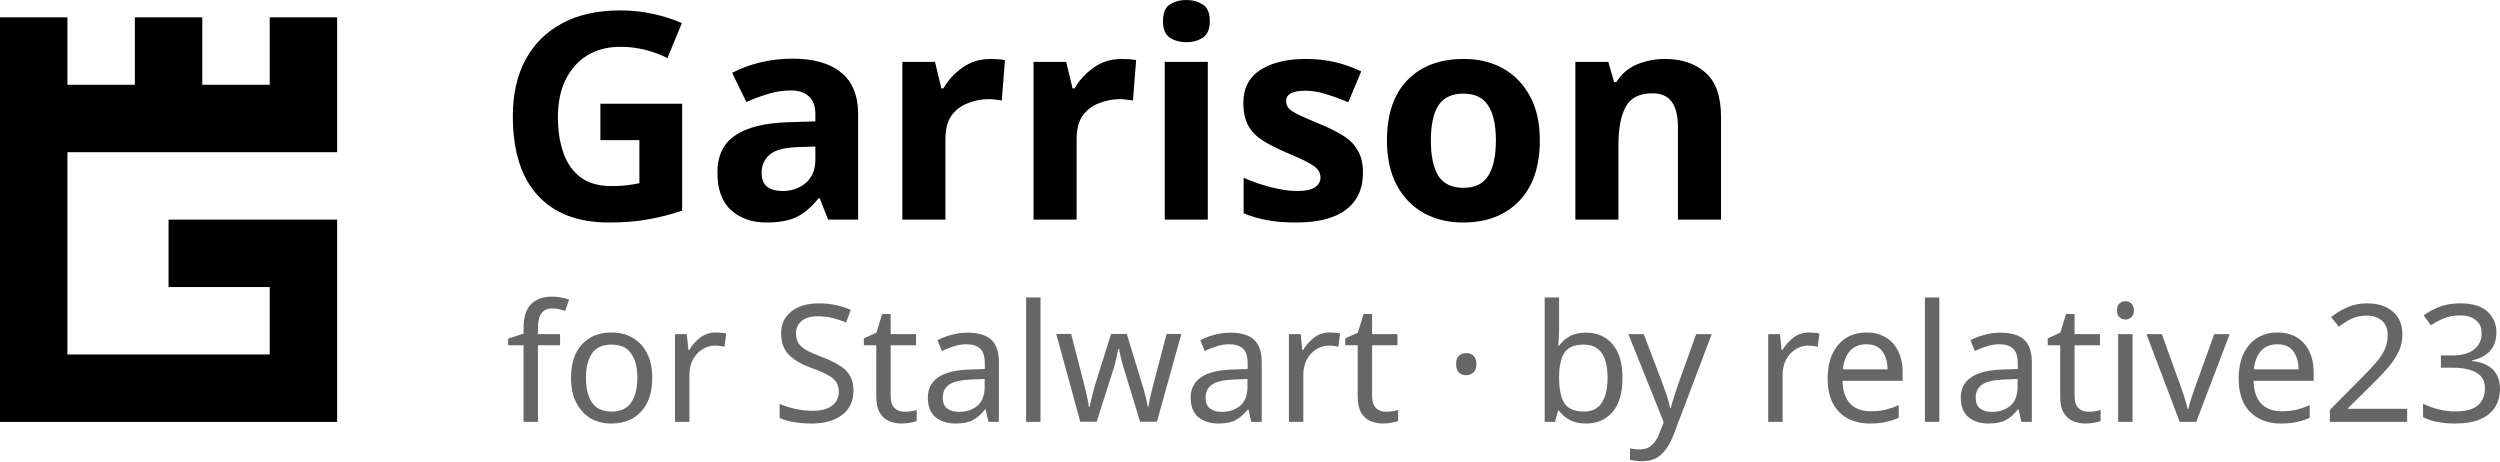
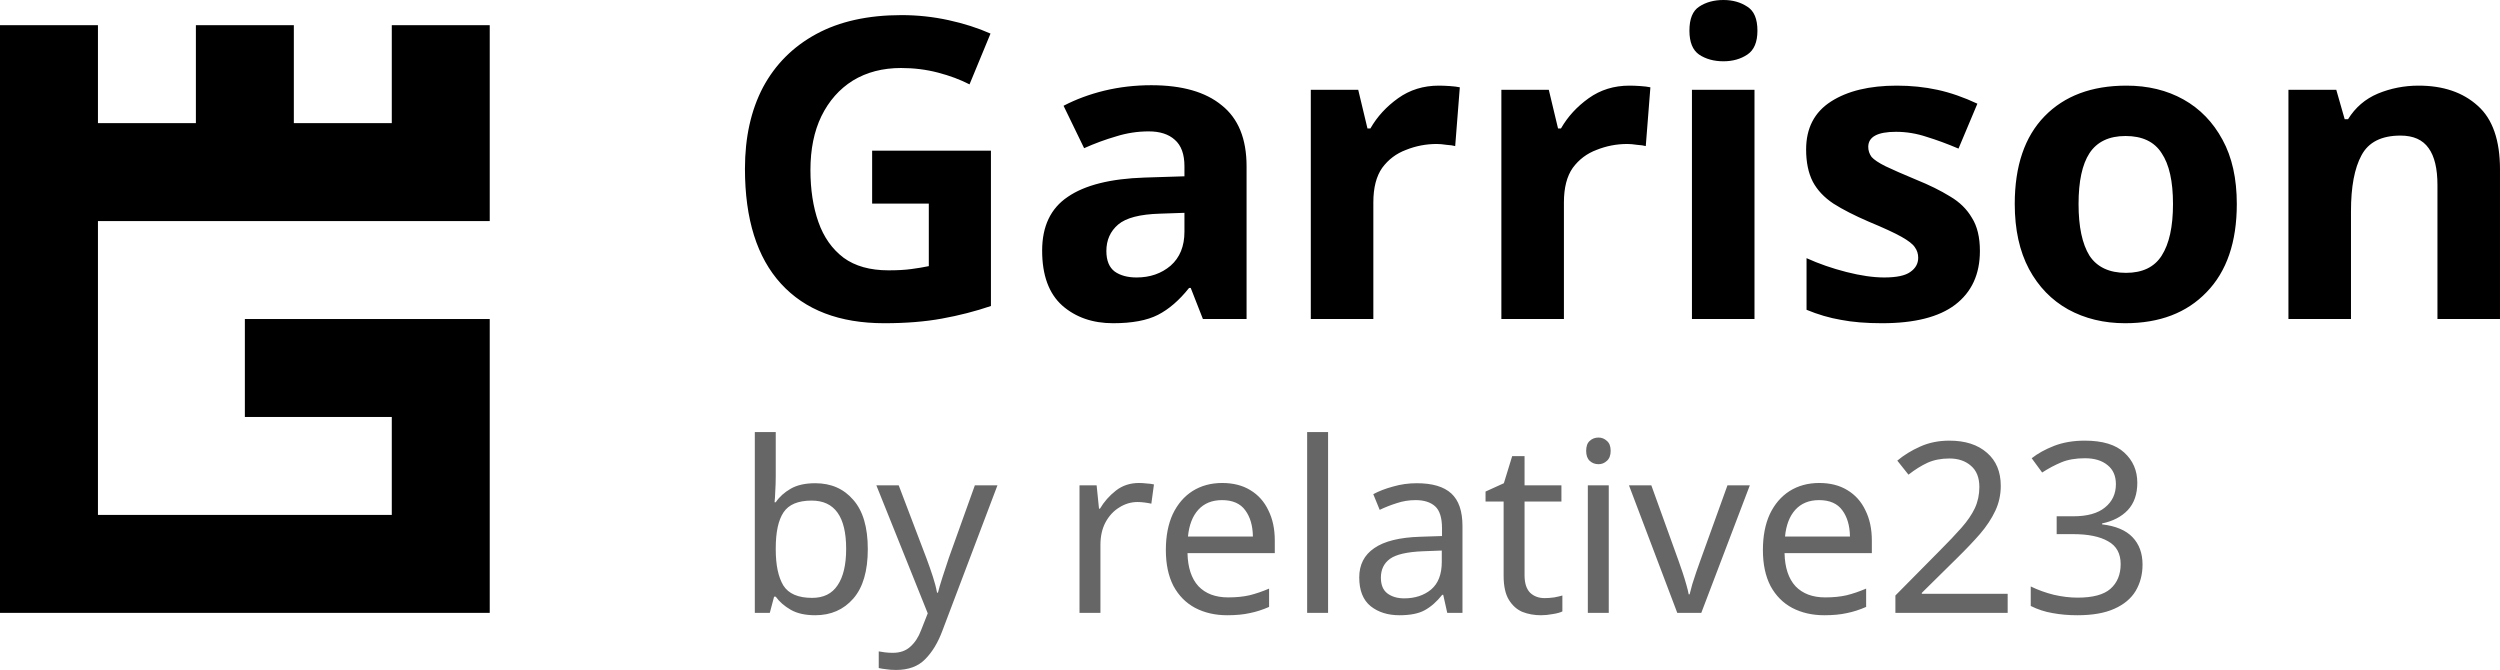
- <svg xmlns="http://www.w3.org/2000/svg" fill="currentColor" width="259.543" height="47.88" viewBox="0 0 259.543 47.88" version="1.1" id="svg2">
+ <svg xmlns="http://www.w3.org/2000/svg" fill="currentColor" width="178.67" height="47.88" viewBox="0 0 178.67 47.88" version="1.1" id="svg2">
  <defs id="defs2" />
  <path fill="currentColor" d="m 0,1.8 h 7 v 7 h 7 v -7 h 7 v 7 h 7 v -7 h 7 v 14 H 7 v 21 h 21 v -7 H 17.5 v -7 H 35 v 21 H 0 Z" id="path1" style="stroke-width:1.75" />
  <path d="m 62.33,10.77 h 8.49 v 11.1 q -1.68,0.57 -3.51,0.9 -1.8,0.33 -4.11,0.33 -4.8,0 -7.38,-2.82 -2.58,-2.82 -2.58,-8.22 0,-3.36 1.29,-5.82 1.32,-2.46 3.81,-3.81 2.49,-1.35 6.09,-1.35 1.71,0 3.36,0.36 1.65,0.36 3,0.96 l -1.5,3.63 Q 68.3,5.52 67.04,5.19 65.78,4.86 64.4,4.86 q -1.98,0 -3.45,0.9 -1.44,0.9 -2.25,2.55 -0.78,1.62 -0.78,3.84 0,2.1 0.57,3.72 0.57,1.62 1.8,2.55 1.23,0.9 3.21,0.9 0.96,0 1.62,-0.09 0.69,-0.09 1.26,-0.21 V 14.55 H 62.33 Z M 82.28,6.09 q 3.3,0 5.04,1.44 1.77,1.41 1.77,4.35 V 22.8 h -3.12 l -0.87,-2.22 h -0.12 q -1.05,1.32 -2.22,1.92 -1.17,0.6 -3.21,0.6 -2.19,0 -3.63,-1.26 -1.44,-1.29 -1.44,-3.93 0,-2.61 1.83,-3.84 1.83,-1.26 5.49,-1.38 l 2.85,-0.09 v -0.72 q 0,-1.29 -0.69,-1.89 -0.66,-0.6 -1.86,-0.6 -1.2,0 -2.34,0.36 -1.14,0.33 -2.28,0.84 l -1.47,-3.03 q 1.32,-0.69 2.91,-1.08 1.62,-0.39 3.36,-0.39 z m 0.63,9.18 q -2.16,0.06 -3,0.78 -0.84,0.72 -0.84,1.89 0,1.02 0.6,1.47 0.6,0.42 1.56,0.42 1.44,0 2.43,-0.84 0.99,-0.87 0.99,-2.43 V 15.21 Z M 102.83,6.12 q 0.33,0 0.78,0.03 0.45,0.03 0.72,0.09 l -0.33,4.2 q -0.21,-0.06 -0.63,-0.09 -0.39,-0.06 -0.69,-0.06 -1.14,0 -2.19,0.42 -1.05,0.39 -1.71,1.29 -0.63,0.9 -0.63,2.46 v 8.34 h -4.47 V 6.42 h 3.39 l 0.66,2.76 h 0.21 q 0.72,-1.26 1.98,-2.16 1.26,-0.9 2.91,-0.9 z m 13.62,0 q 0.33,0 0.78,0.03 0.45,0.03 0.72,0.09 l -0.33,4.2 q -0.21,-0.06 -0.63,-0.09 -0.39,-0.06 -0.69,-0.06 -1.14,0 -2.19,0.42 -1.05,0.39 -1.71,1.29 -0.63,0.9 -0.63,2.46 v 8.34 h -4.47 V 6.42 h 3.39 l 0.66,2.76 h 0.21 q 0.72,-1.26 1.98,-2.16 1.26,-0.9 2.91,-0.9 z M 123.17,0 q 0.99,0 1.71,0.48 0.72,0.45 0.72,1.71 0,1.23 -0.72,1.71 -0.72,0.48 -1.71,0.48 -1.02,0 -1.74,-0.48 -0.69,-0.48 -0.69,-1.71 0,-1.26 0.69,-1.71 0.72,-0.48 1.74,-0.48 z m 2.22,6.42 V 22.8 h -4.47 V 6.42 Z m 16.11,11.52 q 0,2.49 -1.77,3.84 -1.74,1.32 -5.22,1.32 -1.71,0 -2.94,-0.24 -1.23,-0.21 -2.46,-0.72 v -3.69 q 1.32,0.6 2.85,0.99 1.53,0.39 2.7,0.39 1.32,0 1.86,-0.39 0.57,-0.39 0.57,-1.02 0,-0.42 -0.24,-0.75 -0.21,-0.33 -0.96,-0.75 -0.75,-0.42 -2.34,-1.08 -1.53,-0.66 -2.52,-1.29 -0.99,-0.66 -1.47,-1.56 -0.48,-0.93 -0.48,-2.31 0,-2.28 1.77,-3.42 1.77,-1.14 4.71,-1.14 1.53,0 2.91,0.3 1.38,0.3 2.85,0.99 l -1.35,3.21 q -1.2,-0.51 -2.28,-0.84 -1.08,-0.36 -2.19,-0.36 -1.98,0 -1.98,1.08 0,0.39 0.24,0.72 0.27,0.3 0.99,0.66 0.75,0.36 2.19,0.96 1.41,0.57 2.43,1.2 1.02,0.6 1.56,1.53 0.57,0.9 0.57,2.37 z m 18.36,-3.36 q 0,4.08 -2.16,6.3 -2.13,2.22 -5.82,2.22 -2.28,0 -4.08,-0.99 -1.77,-0.99 -2.79,-2.88 -1.02,-1.92 -1.02,-4.65 0,-4.08 2.13,-6.27 2.13,-2.19 5.85,-2.19 2.31,0 4.08,0.99 1.77,0.99 2.79,2.88 1.02,1.86 1.02,4.59 z m -11.31,0 q 0,2.43 0.78,3.69 0.81,1.23 2.61,1.23 1.77,0 2.55,-1.23 0.81,-1.26 0.81,-3.69 0,-2.43 -0.81,-3.63 -0.78,-1.23 -2.58,-1.23 -1.77,0 -2.58,1.23 -0.78,1.2 -0.78,3.63 z m 24.3,-8.46 q 2.64,0 4.23,1.44 1.59,1.41 1.59,4.56 V 22.8 h -4.47 v -9.57 q 0,-1.77 -0.63,-2.64 -0.63,-0.9 -2.01,-0.9 -2.04,0 -2.79,1.41 -0.75,1.38 -0.75,3.99 v 7.71 h -4.47 V 6.42 h 3.42 l 0.6,2.1 h 0.24 q 0.78,-1.26 2.13,-1.83 1.38,-0.57 2.91,-0.57 z" id="text1" style="font-weight:700;font-size:30px;font-family:'Noto Sans'" aria-label="Garrison" />
-   <path d="M 58.144,35.844 H 55.849 V 43.8 h -1.496 v -7.956 h -1.598 v -0.697 l 1.598,-0.51 V 34.11 q 0,-1.768 0.782,-2.533 0.782,-0.782 2.176,-0.782 0.544,0 0.986,0.102 0.459,0.085 0.782,0.204 l -0.391,1.173 q -0.272,-0.085 -0.629,-0.17 -0.357,-0.085 -0.731,-0.085 -0.748,0 -1.122,0.51 -0.357,0.493 -0.357,1.564 v 0.595 h 2.295 z m 9.571,3.383 q 0,2.261 -1.156,3.502 -1.139,1.241 -3.094,1.241 -1.207,0 -2.159,-0.544 -0.935,-0.561 -1.479,-1.615 -0.544,-1.071 -0.544,-2.584 0,-2.261 1.139,-3.485 1.139,-1.224 3.094,-1.224 1.241,0 2.176,0.561 0.952,0.544 1.479,1.598 0.544,1.037 0.544,2.55 z m -6.885,0 q 0,1.615 0.629,2.567 0.646,0.935 2.04,0.935 1.377,0 2.023,-0.935 0.646,-0.952 0.646,-2.567 0,-1.615 -0.646,-2.533 -0.646,-0.918 -2.04,-0.918 -1.394,0 -2.023,0.918 -0.629,0.918 -0.629,2.533 z M 74.328,34.518 q 0.255,0 0.544,0.034 0.306,0.017 0.527,0.068 l -0.187,1.377 q -0.221,-0.051 -0.493,-0.085 -0.255,-0.034 -0.493,-0.034 -0.697,0 -1.309,0.391 -0.612,0.374 -0.986,1.071 -0.357,0.68 -0.357,1.598 V 43.8 h -1.496 v -9.112 h 1.224 l 0.17,1.666 h 0.068 q 0.442,-0.748 1.139,-1.292 0.697,-0.544 1.649,-0.544 z m 14.28,6.035 q 0,1.615 -1.173,2.516 -1.173,0.901 -3.162,0.901 -1.02,0 -1.887,-0.153 -0.867,-0.153 -1.445,-0.425 V 41.93 q 0.612,0.272 1.513,0.493 0.918,0.221 1.887,0.221 1.36,0 2.04,-0.527 0.697,-0.527 0.697,-1.428 0,-0.595 -0.255,-1.003 -0.255,-0.408 -0.884,-0.748 -0.612,-0.357 -1.717,-0.748 -1.547,-0.561 -2.346,-1.377 -0.782,-0.816 -0.782,-2.227 0,-0.969 0.493,-1.649 0.493,-0.697 1.36,-1.071 0.884,-0.374 2.023,-0.374 1.003,0 1.836,0.187 0.833,0.187 1.513,0.493 l -0.476,1.309 q -0.629,-0.272 -1.377,-0.459 -0.731,-0.187 -1.53,-0.187 -1.139,0 -1.717,0.493 -0.578,0.476 -0.578,1.275 0,0.612 0.255,1.02 0.255,0.408 0.833,0.731 0.578,0.323 1.564,0.697 1.071,0.391 1.802,0.85 0.748,0.442 1.122,1.071 0.391,0.629 0.391,1.581 z m 5.287,2.193 q 0.34,0 0.697,-0.051 0.357,-0.068 0.578,-0.136 v 1.139 q -0.238,0.119 -0.68,0.187 -0.442,0.085 -0.85,0.085 -0.714,0 -1.326,-0.238 -0.595,-0.255 -0.969,-0.867 -0.374,-0.612 -0.374,-1.717 v -5.304 h -1.292 V 35.13 l 1.309,-0.595 0.595,-1.938 h 0.884 v 2.091 h 2.635 v 1.156 h -2.635 v 5.27 q 0,0.833 0.391,1.241 0.408,0.391 1.037,0.391 z m 6.545,-8.211 q 1.666,0 2.465,0.731 0.799,0.731 0.799,2.329 V 43.8 h -1.088 l -0.289,-1.292 h -0.068 q -0.595,0.748 -1.258,1.105 -0.646,0.357 -1.802,0.357 -1.241,0 -2.057,-0.646 -0.816,-0.663 -0.816,-2.057 0,-1.36 1.071,-2.091 1.071,-0.748 3.298,-0.816 l 1.547,-0.051 v -0.544 q 0,-1.139 -0.493,-1.581 -0.493,-0.442 -1.394,-0.442 -0.714,0 -1.36,0.221 -0.646,0.204 -1.207,0.476 l -0.459,-1.122 q 0.595,-0.323 1.411,-0.544 0.816,-0.238 1.7,-0.238 z m 0.442,4.862 q -1.7,0.068 -2.363,0.544 -0.646,0.476 -0.646,1.343 0,0.765 0.459,1.122 0.476,0.357 1.207,0.357 1.156,0 1.921,-0.629 0.765,-0.646 0.765,-1.972 v -0.816 z m 7.14,4.403 h -1.496 V 30.88 h 1.496 z m 8.772,-5.151 q -0.221,-0.697 -0.391,-1.36 -0.153,-0.68 -0.238,-1.054 h -0.068 q -0.068,0.374 -0.221,1.054 -0.153,0.663 -0.391,1.377 l -1.632,5.117 h -1.7 l -2.499,-9.112 h 1.547 l 1.258,4.862 q 0.187,0.731 0.357,1.479 0.17,0.748 0.238,1.241 h 0.068 q 0.068,-0.289 0.153,-0.714 0.102,-0.425 0.221,-0.884 0.119,-0.476 0.238,-0.85 l 1.615,-5.134 h 1.632 l 1.564,5.134 q 0.187,0.578 0.357,1.258 0.187,0.68 0.255,1.173 h 0.068 q 0.051,-0.425 0.221,-1.173 0.187,-0.748 0.391,-1.53 l 1.275,-4.862 h 1.53 l -2.533,9.112 h -1.751 z m 10.931,-4.114 q 1.666,0 2.465,0.731 0.799,0.731 0.799,2.329 V 43.8 h -1.088 l -0.289,-1.292 h -0.068 q -0.595,0.748 -1.258,1.105 -0.646,0.357 -1.802,0.357 -1.241,0 -2.057,-0.646 -0.816,-0.663 -0.816,-2.057 0,-1.36 1.071,-2.091 1.071,-0.748 3.298,-0.816 l 1.547,-0.051 v -0.544 q 0,-1.139 -0.493,-1.581 -0.493,-0.442 -1.394,-0.442 -0.714,0 -1.36,0.221 -0.646,0.204 -1.207,0.476 l -0.459,-1.122 q 0.595,-0.323 1.411,-0.544 0.816,-0.238 1.7,-0.238 z m 0.442,4.862 q -1.7,0.068 -2.363,0.544 -0.646,0.476 -0.646,1.343 0,0.765 0.459,1.122 0.476,0.357 1.207,0.357 1.156,0 1.921,-0.629 0.765,-0.646 0.765,-1.972 v -0.816 z m 9.894,-4.879 q 0.255,0 0.544,0.034 0.306,0.017 0.527,0.068 l -0.187,1.377 q -0.221,-0.051 -0.493,-0.085 -0.255,-0.034 -0.493,-0.034 -0.697,0 -1.309,0.391 -0.612,0.374 -0.986,1.071 -0.357,0.68 -0.357,1.598 V 43.8 h -1.496 v -9.112 h 1.224 l 0.17,1.666 h 0.068 q 0.442,-0.748 1.139,-1.292 0.697,-0.544 1.649,-0.544 z m 5.814,8.228 q 0.34,0 0.697,-0.051 0.357,-0.068 0.578,-0.136 v 1.139 q -0.238,0.119 -0.68,0.187 -0.442,0.085 -0.85,0.085 -0.714,0 -1.326,-0.238 -0.595,-0.255 -0.969,-0.867 -0.374,-0.612 -0.374,-1.717 v -5.304 h -1.292 V 35.13 l 1.309,-0.595 0.595,-1.938 h 0.884 v 2.091 h 2.635 v 1.156 h -2.635 v 5.27 q 0,0.833 0.391,1.241 0.408,0.391 1.037,0.391 z m 7.293,-4.947 q 0,-0.629 0.306,-0.884 0.306,-0.255 0.731,-0.255 0.442,0 0.748,0.255 0.323,0.255 0.323,0.884 0,0.612 -0.323,0.884 -0.306,0.272 -0.748,0.272 -0.425,0 -0.731,-0.272 -0.306,-0.272 -0.306,-0.884 z m 10.693,-3.774 q 0,0.578 -0.034,1.088 -0.017,0.493 -0.051,0.782 h 0.085 q 0.391,-0.578 1.071,-0.969 0.68,-0.391 1.751,-0.391 1.7,0 2.72,1.19 1.037,1.173 1.037,3.519 0,2.346 -1.037,3.536 -1.037,1.19 -2.72,1.19 -1.071,0 -1.751,-0.391 -0.68,-0.391 -1.071,-0.935 h -0.119 l -0.306,1.156 h -1.071 V 30.88 h 1.496 z m 2.567,1.751 q -1.445,0 -2.006,0.833 -0.561,0.833 -0.561,2.584 v 0.068 q 0,1.683 0.544,2.584 0.561,0.884 2.057,0.884 1.224,0 1.819,-0.901 0.612,-0.901 0.612,-2.601 0,-3.451 -2.465,-3.451 z m 4.624,-1.088 h 1.598 l 1.972,5.185 q 0.255,0.68 0.459,1.309 0.204,0.612 0.306,1.173 h 0.068 q 0.102,-0.425 0.323,-1.105 0.221,-0.697 0.459,-1.394 l 1.853,-5.168 h 1.615 l -3.927,10.37 q -0.476,1.292 -1.241,2.057 -0.748,0.765 -2.074,0.765 -0.408,0 -0.714,-0.051 -0.306,-0.034 -0.527,-0.085 v -1.19 q 0.187,0.034 0.442,0.068 0.272,0.034 0.561,0.034 0.782,0 1.258,-0.442 0.493,-0.442 0.765,-1.173 l 0.476,-1.207 z M 187.82,34.518 q 0.255,0 0.544,0.034 0.306,0.017 0.527,0.068 l -0.187,1.377 q -0.221,-0.051 -0.493,-0.085 -0.255,-0.034 -0.493,-0.034 -0.697,0 -1.309,0.391 -0.612,0.374 -0.986,1.071 -0.357,0.68 -0.357,1.598 V 43.8 h -1.496 v -9.112 h 1.224 l 0.17,1.666 h 0.068 q 0.442,-0.748 1.139,-1.292 0.697,-0.544 1.649,-0.544 z m 5.95,0 q 1.173,0 2.006,0.51 0.85,0.51 1.292,1.445 0.459,0.918 0.459,2.159 v 0.901 h -6.239 q 0.034,1.547 0.782,2.363 0.765,0.799 2.125,0.799 0.867,0 1.53,-0.153 0.68,-0.17 1.394,-0.476 v 1.309 q -0.697,0.306 -1.377,0.442 -0.68,0.153 -1.615,0.153 -1.292,0 -2.295,-0.527 -0.986,-0.527 -1.547,-1.564 -0.544,-1.054 -0.544,-2.567 0,-1.496 0.493,-2.567 0.51,-1.071 1.411,-1.649 0.918,-0.578 2.125,-0.578 z m -0.017,1.224 q -1.071,0 -1.7,0.697 -0.612,0.68 -0.731,1.904 h 4.641 q -0.017,-1.156 -0.544,-1.87 -0.527,-0.731 -1.666,-0.731 z m 7.582,8.058 h -1.496 V 30.88 h 1.496 z m 6.341,-9.265 q 1.666,0 2.465,0.731 0.799,0.731 0.799,2.329 V 43.8 h -1.088 l -0.289,-1.292 h -0.068 q -0.595,0.748 -1.258,1.105 -0.646,0.357 -1.802,0.357 -1.241,0 -2.057,-0.646 -0.816,-0.663 -0.816,-2.057 0,-1.36 1.071,-2.091 1.071,-0.748 3.298,-0.816 l 1.547,-0.051 v -0.544 q 0,-1.139 -0.493,-1.581 -0.493,-0.442 -1.394,-0.442 -0.714,0 -1.36,0.221 -0.646,0.204 -1.207,0.476 l -0.459,-1.122 q 0.595,-0.323 1.411,-0.544 0.816,-0.238 1.7,-0.238 z m 0.442,4.862 q -1.7,0.068 -2.363,0.544 -0.646,0.476 -0.646,1.343 0,0.765 0.459,1.122 0.476,0.357 1.207,0.357 1.156,0 1.921,-0.629 0.765,-0.646 0.765,-1.972 v -0.816 z m 8.687,3.349 q 0.34,0 0.697,-0.051 0.357,-0.068 0.578,-0.136 v 1.139 q -0.238,0.119 -0.68,0.187 -0.442,0.085 -0.85,0.085 -0.714,0 -1.326,-0.238 -0.595,-0.255 -0.969,-0.867 -0.374,-0.612 -0.374,-1.717 v -5.304 h -1.292 V 35.13 l 1.309,-0.595 0.595,-1.938 h 0.884 v 2.091 h 2.635 v 1.156 h -2.635 v 5.27 q 0,0.833 0.391,1.241 0.408,0.391 1.037,0.391 z m 3.859,-11.475 q 0.34,0 0.595,0.238 0.272,0.221 0.272,0.714 0,0.476 -0.272,0.714 -0.255,0.238 -0.595,0.238 -0.374,0 -0.629,-0.238 -0.255,-0.238 -0.255,-0.714 0,-0.493 0.255,-0.714 0.255,-0.238 0.629,-0.238 z m 0.731,3.417 V 43.8 h -1.496 v -9.112 z m 4.896,9.112 -3.451,-9.112 h 1.598 l 1.938,5.372 q 0.136,0.374 0.289,0.833 0.153,0.459 0.272,0.884 0.119,0.408 0.17,0.697 h 0.068 q 0.068,-0.289 0.187,-0.714 0.136,-0.425 0.289,-0.884 0.17,-0.459 0.289,-0.816 l 1.938,-5.372 h 1.598 l -3.468,9.112 z m 10.149,-9.282 q 1.173,0 2.006,0.51 0.85,0.51 1.292,1.445 0.459,0.918 0.459,2.159 v 0.901 h -6.239 q 0.034,1.547 0.782,2.363 0.765,0.799 2.125,0.799 0.867,0 1.53,-0.153 0.68,-0.17 1.394,-0.476 v 1.309 q -0.697,0.306 -1.377,0.442 -0.68,0.153 -1.615,0.153 -1.292,0 -2.295,-0.527 -0.986,-0.527 -1.547,-1.564 -0.544,-1.054 -0.544,-2.567 0,-1.496 0.493,-2.567 0.51,-1.071 1.411,-1.649 0.918,-0.578 2.125,-0.578 z m -0.017,1.224 q -1.071,0 -1.7,0.697 -0.612,0.68 -0.731,1.904 h 4.641 q -0.017,-1.156 -0.544,-1.87 -0.527,-0.731 -1.666,-0.731 z m 13.481,8.058 h -8.024 v -1.241 l 3.179,-3.213 q 0.918,-0.918 1.547,-1.632 0.629,-0.714 0.952,-1.394 0.323,-0.697 0.323,-1.513 0,-1.003 -0.595,-1.513 -0.595,-0.527 -1.547,-0.527 -0.884,0 -1.564,0.306 -0.663,0.306 -1.36,0.85 l -0.799,-1.003 q 0.714,-0.595 1.632,-1.003 0.935,-0.425 2.091,-0.425 1.7,0 2.686,0.867 0.986,0.85 0.986,2.363 0,0.952 -0.391,1.785 -0.391,0.833 -1.088,1.649 -0.697,0.799 -1.632,1.717 l -2.533,2.499 v 0.068 h 6.137 z m 9.265,-9.299 q 0,1.224 -0.68,1.955 -0.68,0.714 -1.836,0.952 v 0.068 q 1.462,0.17 2.176,0.918 0.714,0.748 0.714,1.955 0,1.054 -0.493,1.887 -0.493,0.816 -1.53,1.275 -1.02,0.459 -2.635,0.459 -0.952,0 -1.768,-0.153 -0.816,-0.136 -1.564,-0.51 v -1.394 q 0.765,0.374 1.649,0.595 0.884,0.204 1.7,0.204 1.632,0 2.346,-0.629 0.731,-0.646 0.731,-1.768 0,-1.139 -0.901,-1.632 -0.884,-0.51 -2.499,-0.51 h -1.173 v -1.275 h 1.19 q 1.496,0 2.261,-0.629 0.782,-0.629 0.782,-1.666 0,-0.884 -0.595,-1.36 -0.595,-0.493 -1.615,-0.493 -0.986,0 -1.683,0.289 -0.697,0.289 -1.377,0.731 l -0.748,-1.02 q 0.646,-0.51 1.598,-0.884 0.969,-0.374 2.193,-0.374 1.904,0 2.822,0.85 0.935,0.85 0.935,2.159 z" id="text2" style="font-size:17px;font-family:'Noto Sans';fill-opacity:0.6" aria-label="for Stalwart · by relative23" />
+   <path d="m 55.441,34.025 q 0,0.578 -0.034,1.088 -0.017,0.493 -0.051,0.782 h 0.085 q 0.391,-0.578 1.071,-0.969 0.68,-0.391 1.751,-0.391 1.7,0 2.72,1.19 1.037,1.173 1.037,3.519 0,2.346 -1.037,3.536 -1.037,1.19 -2.72,1.19 -1.071,0 -1.751,-0.391 -0.68,-0.391 -1.071,-0.935 H 55.322 L 55.016,43.8 H 53.945 V 30.88 h 1.496 z m 2.567,1.751 q -1.445,0 -2.006,0.833 -0.561,0.833 -0.561,2.584 v 0.068 q 0,1.683 0.544,2.584 0.561,0.884 2.057,0.884 1.224,0 1.819,-0.901 0.612,-0.901 0.612,-2.601 0,-3.451 -2.465,-3.451 z m 4.624,-1.088 h 1.598 l 1.972,5.185 q 0.255,0.68 0.459,1.309 0.204,0.612 0.306,1.173 h 0.068 q 0.102,-0.425 0.323,-1.105 0.221,-0.697 0.459,-1.394 l 1.853,-5.168 h 1.615 l -3.927,10.37 q -0.476,1.292 -1.241,2.057 -0.748,0.765 -2.074,0.765 -0.408,0 -0.714,-0.051 -0.306,-0.034 -0.527,-0.085 v -1.19 q 0.187,0.034 0.442,0.068 0.272,0.034 0.561,0.034 0.782,0 1.258,-0.442 0.493,-0.442 0.765,-1.173 l 0.476,-1.207 z m 18.768,-0.17 q 0.255,0 0.544,0.034 0.306,0.017 0.527,0.068 l -0.187,1.377 q -0.221,-0.051 -0.493,-0.085 -0.255,-0.034 -0.493,-0.034 -0.697,0 -1.309,0.391 -0.612,0.374 -0.986,1.071 -0.357,0.68 -0.357,1.598 V 43.8 h -1.496 v -9.112 h 1.224 l 0.17,1.666 h 0.068 q 0.442,-0.748 1.139,-1.292 0.697,-0.544 1.649,-0.544 z m 5.95,0 q 1.173,0 2.006,0.51 0.85,0.51 1.292,1.445 0.459,0.918 0.459,2.159 v 0.901 h -6.239 q 0.034,1.547 0.782,2.363 0.765,0.799 2.125,0.799 0.867,0 1.53,-0.153 0.68,-0.17 1.394,-0.476 v 1.309 q -0.697,0.306 -1.377,0.442 -0.68,0.153 -1.615,0.153 -1.292,0 -2.295,-0.527 -0.986,-0.527 -1.547,-1.564 -0.544,-1.054 -0.544,-2.567 0,-1.496 0.493,-2.567 0.51,-1.071 1.411,-1.649 0.918,-0.578 2.125,-0.578 z m -0.017,1.224 q -1.071,0 -1.7,0.697 -0.612,0.68 -0.731,1.904 h 4.641 q -0.017,-1.156 -0.544,-1.87 -0.527,-0.731 -1.666,-0.731 z m 7.582,8.058 h -1.496 V 30.88 h 1.496 z m 6.341,-9.265 q 1.666,0 2.465,0.731 0.799,0.731 0.799,2.329 V 43.8 h -1.088 l -0.289,-1.292 h -0.068 q -0.595,0.748 -1.258,1.105 -0.646,0.357 -1.802,0.357 -1.241,0 -2.057,-0.646 -0.816,-0.663 -0.816,-2.057 0,-1.36 1.071,-2.091 1.071,-0.748 3.298,-0.816 l 1.547,-0.051 v -0.544 q 0,-1.139 -0.493,-1.581 -0.493,-0.442 -1.394,-0.442 -0.714,0 -1.36,0.221 -0.646,0.204 -1.207,0.476 l -0.459,-1.122 q 0.595,-0.323 1.411,-0.544 0.816,-0.238 1.7,-0.238 z m 0.442,4.862 q -1.7,0.068 -2.363,0.544 -0.646,0.476 -0.646,1.343 0,0.765 0.459,1.122 0.476,0.357 1.207,0.357 1.156,0 1.921,-0.629 0.765,-0.646 0.765,-1.972 v -0.816 z m 8.687,3.349 q 0.34,0 0.697,-0.051 0.357,-0.068 0.578,-0.136 v 1.139 q -0.238,0.119 -0.68,0.187 -0.442,0.085 -0.85,0.085 -0.714,0 -1.326,-0.238 -0.595,-0.255 -0.969,-0.867 -0.374,-0.612 -0.374,-1.717 v -5.304 h -1.292 V 35.13 l 1.309,-0.595 0.595,-1.938 h 0.884 v 2.091 h 2.635 v 1.156 h -2.635 v 5.27 q 0,0.833 0.391,1.241 0.408,0.391 1.037,0.391 z m 3.859,-11.475 q 0.34,0 0.595,0.238 0.272,0.221 0.272,0.714 0,0.476 -0.272,0.714 -0.255,0.238 -0.595,0.238 -0.374,0 -0.629,-0.238 -0.255,-0.238 -0.255,-0.714 0,-0.493 0.255,-0.714 0.255,-0.238 0.629,-0.238 z m 0.731,3.417 V 43.8 h -1.496 v -9.112 z m 4.896,9.112 -3.451,-9.112 h 1.598 l 1.938,5.372 q 0.136,0.374 0.289,0.833 0.153,0.459 0.272,0.884 0.119,0.408 0.17,0.697 h 0.068 q 0.068,-0.289 0.187,-0.714 0.136,-0.425 0.289,-0.884 0.17,-0.459 0.289,-0.816 l 1.938,-5.372 h 1.598 l -3.468,9.112 z m 10.149,-9.282 q 1.173,0 2.006,0.51 0.85,0.51 1.292,1.445 0.459,0.918 0.459,2.159 v 0.901 h -6.239 q 0.034,1.547 0.782,2.363 0.765,0.799 2.125,0.799 0.867,0 1.53,-0.153 0.68,-0.17 1.394,-0.476 v 1.309 q -0.697,0.306 -1.377,0.442 -0.68,0.153 -1.615,0.153 -1.292,0 -2.295,-0.527 -0.986,-0.527 -1.547,-1.564 -0.544,-1.054 -0.544,-2.567 0,-1.496 0.493,-2.567 0.51,-1.071 1.411,-1.649 0.918,-0.578 2.125,-0.578 z m -0.017,1.224 q -1.071,0 -1.7,0.697 -0.612,0.68 -0.731,1.904 h 4.641 q -0.017,-1.156 -0.544,-1.87 -0.527,-0.731 -1.666,-0.731 z m 13.481,8.058 h -8.024 v -1.241 l 3.179,-3.213 q 0.918,-0.918 1.547,-1.632 0.629,-0.714 0.952,-1.394 0.323,-0.697 0.323,-1.513 0,-1.003 -0.595,-1.513 -0.595,-0.527 -1.547,-0.527 -0.884,0 -1.564,0.306 -0.663,0.306 -1.36,0.85 l -0.799,-1.003 q 0.714,-0.595 1.632,-1.003 0.935,-0.425 2.091,-0.425 1.7,0 2.686,0.867 0.986,0.85 0.986,2.363 0,0.952 -0.391,1.785 -0.391,0.833 -1.088,1.649 -0.697,0.799 -1.632,1.717 l -2.533,2.499 v 0.068 h 6.137 z m 9.265,-9.299 q 0,1.224 -0.68,1.955 -0.68,0.714 -1.836,0.952 v 0.068 q 1.462,0.17 2.176,0.918 0.714,0.748 0.714,1.955 0,1.054 -0.493,1.887 -0.493,0.816 -1.53,1.275 -1.02,0.459 -2.635,0.459 -0.952,0 -1.768,-0.153 -0.816,-0.136 -1.564,-0.51 v -1.394 q 0.765,0.374 1.649,0.595 0.884,0.204 1.7,0.204 1.632,0 2.346,-0.629 0.731,-0.646 0.731,-1.768 0,-1.139 -0.901,-1.632 -0.884,-0.51 -2.499,-0.51 h -1.173 v -1.275 h 1.19 q 1.496,0 2.261,-0.629 0.782,-0.629 0.782,-1.666 0,-0.884 -0.595,-1.36 -0.595,-0.493 -1.615,-0.493 -0.986,0 -1.683,0.289 -0.697,0.289 -1.377,0.731 l -0.748,-1.02 q 0.646,-0.51 1.598,-0.884 0.969,-0.374 2.193,-0.374 1.904,0 2.822,0.85 0.935,0.85 0.935,2.159 z" id="text2" style="font-size:17px;font-family:'Noto Sans';fill-opacity:0.6" aria-label="by relative23" />
</svg>
